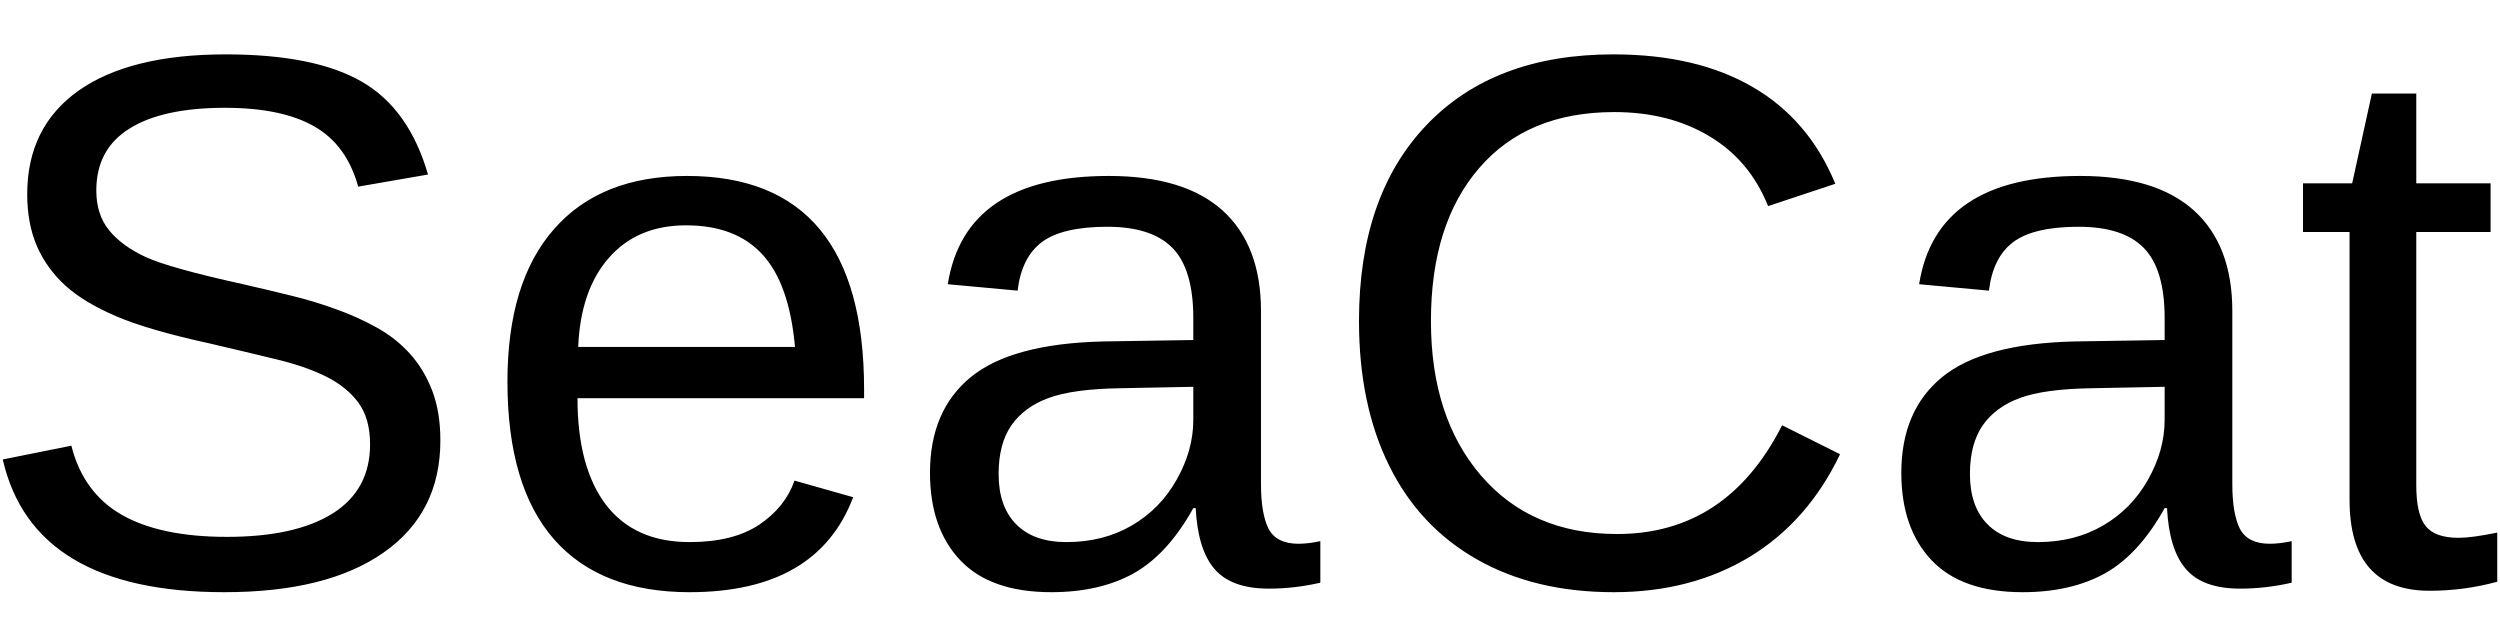
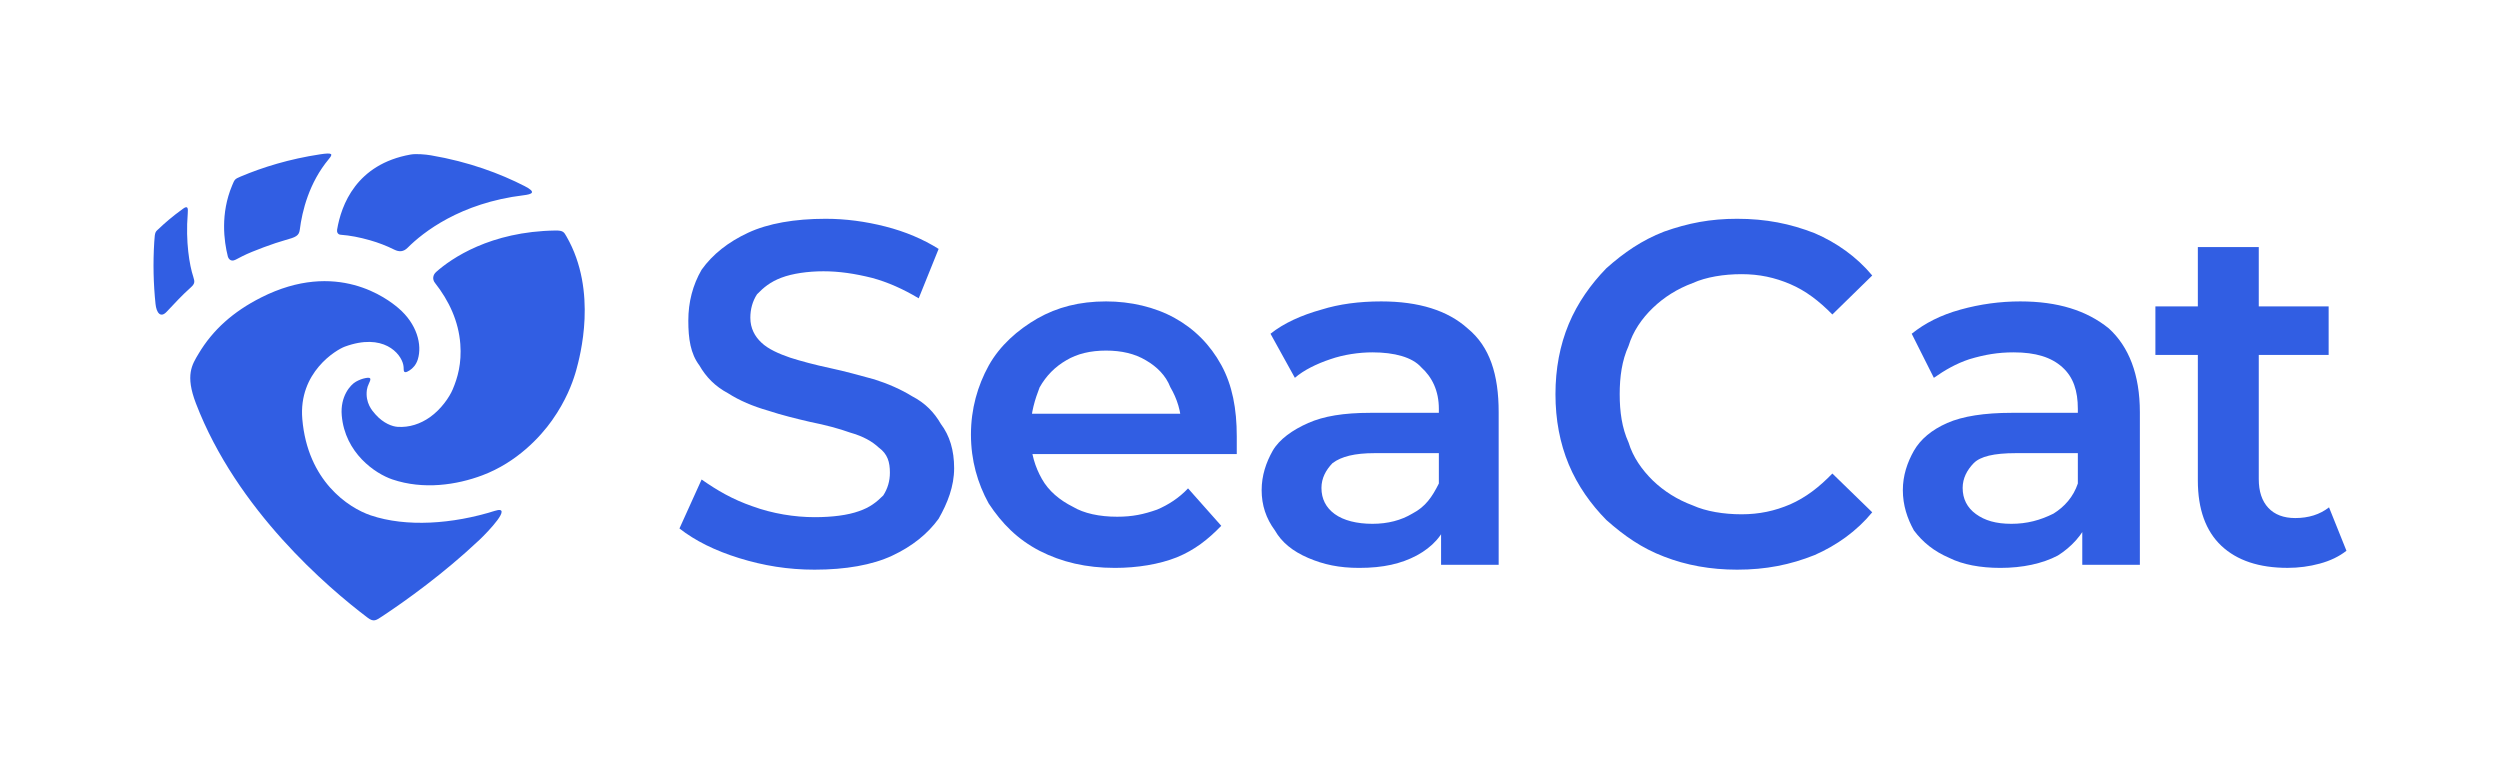
- <svg xmlns="http://www.w3.org/2000/svg" width="100%" height="100%" viewBox="0 0 480 120" version="1.1" xml:space="preserve" style="fill-rule:evenodd;clip-rule:evenodd;stroke-linejoin:round;stroke-miterlimit:2;">
-   <g transform="matrix(2.91774,0,0,2.91774,-272.713,-79.4854)">
-     <text x="91.384px" y="65.727px" style="font-family:'ArialMT', 'Arial', sans-serif;font-size:50px;">SeaCat</text>
+ <svg xmlns="http://www.w3.org/2000/svg" width="100%" height="100%" viewBox="0 0 1500 465" version="1.1" xml:space="preserve" style="fill-rule:evenodd;clip-rule:evenodd;stroke-linejoin:round;stroke-miterlimit:2;">
+   <g transform="matrix(1,0,0,1,-3592,-682)">
+     <g transform="matrix(0.732422,0,0,0.302302,3592,682)">
+       <rect id="full_singlecolor_light" x="0" y="0" width="2048" height="1536" style="fill:none;" />
+       <clipPath id="_clip1">
+         <rect id="full_singlecolor_light1" x="0" y="0" width="2048" height="1536" />
+       </clipPath>
+       <g clip-path="url(#_clip1)">
+         <g transform="matrix(1.09165,0,0,0.982676,4.08673,27.5371)">
+           <g transform="matrix(0.916043,0,0,1.01763,-3.74363,-28.0226)">
+             <rect x="0" y="0" width="2048" height="1536" style="fill:none;" />
+           </g>
+           <g transform="matrix(0.303167,0,0,0.815974,-2204.63,-133.004)">
+             <path d="M8484.74,1393.08C8531.59,1378.3 8466.18,1446.35 8446.98,1464.45C8357.14,1549.2 8263.99,1615.64 8206.4,1653.77C8190.59,1664.24 8184.83,1669.12 8169.7,1657.68C8071.53,1583.47 7845.95,1391.41 7744.6,1127.14C7717.75,1057.11 7734.98,1031.39 7751.14,1004.27C7786.42,945.104 7836.82,900.028 7906.02,865.038C8093.49,770.251 8219.34,868.765 8245.64,891.146C8291.9,930.504 8304.95,982.045 8293.87,1018.15C8289.63,1031.96 8281.2,1040.5 8273.53,1045.44C8264.84,1051.05 8258.72,1052.71 8258.89,1042.37C8258.94,1038.99 8258.61,1035.25 8257.88,1031.72C8252.04,1003.26 8208.3,951.879 8113.24,986.654C8092.2,994.352 7998.05,1050.09 8007.94,1165.96C8021.01,1318.98 8121.64,1385.49 8177.4,1404.34C8264.84,1433.91 8379.89,1426.16 8484.74,1393.08ZM8683.35,1053.85C8676.06,1077.57 8660.81,1120.1 8625.99,1169.33C8597.83,1209.14 8539.84,1272.82 8453.34,1305.28C8389.78,1329.14 8307.82,1341.39 8230.99,1315.41C8188.11,1300.91 8113.5,1249.88 8105.57,1157.05C8101.57,1110.18 8126.5,1081.42 8140.69,1073.43C8148.76,1068.89 8156.76,1065.95 8164.62,1064.47C8177.34,1062.09 8179.01,1065.19 8173.3,1076.79C8170.34,1082.79 8168.38,1089.11 8167.78,1093.68C8163.51,1126.02 8180.89,1145.28 8189.08,1154.47C8209.19,1177.06 8231.09,1184.31 8243.51,1185.19C8272.84,1187.28 8300.58,1177.75 8323.84,1161.32C8351.85,1141.53 8372.2,1111.53 8380.26,1092.45C8392.42,1063.68 8402.65,1028.5 8399.05,980.276C8394.86,924.004 8371.26,873.28 8336.23,828.755C8329.43,820.116 8330.98,809.203 8339.18,801.89C8376.6,768.546 8473.3,701.574 8634.34,699.251C8654.06,698.967 8655.79,703.366 8662.16,714.473C8739.79,849.811 8695.16,1011.23 8685.84,1045.46L8683.35,1053.85ZM8686.42,1043.48L8686.4,1043.55C8686.16,1044.4 8685.9,1045.29 8685.63,1046.23L8685.84,1045.46L8686.42,1043.48ZM7712.54,645.422C7724.48,636.797 7725.53,643.153 7724.34,657.839C7718.75,726.971 7728.68,785.236 7738.1,813.871C7742.33,826.727 7741.76,831.239 7731.71,840.299C7708.42,861.287 7694.44,876.867 7671.98,900.597C7656.94,916.486 7646.88,902.806 7644.61,881.045C7639.47,831.792 7638.16,780.624 7641.46,727.616C7643.17,700.044 7644.07,703.257 7654.92,692.871C7666.12,682.144 7685.32,665.073 7712.54,645.422ZM8052.1,510.639C8083.96,505.809 8084.02,509.83 8073.49,522.465C8024.76,580.974 8007.61,650.552 8001.7,697.333C7999.8,712.452 7991.51,715.923 7965.49,723.038C7939.46,730.153 7884.59,750.181 7860.48,762.371C7854.57,765.358 7848.74,768.374 7842.98,771.422C7829.21,778.706 7824.23,765.985 7823.66,763.747C7813.98,725.37 7804.96,657.65 7834.19,587.838C7840.58,572.553 7840.48,571.925 7855.75,565.485C7910.57,542.36 7976.02,522.169 8052.1,510.639ZM8276.11,511.176C8289.47,508.805 8312.66,510.82 8326.04,513.091C8420.51,529.134 8497.95,558.424 8558.37,589.356C8588.79,604.928 8576.03,609.503 8555.9,611.943C8398.61,631.01 8306.58,703.967 8268.58,741.958C8258.65,751.89 8248.07,752.811 8235.51,746.538C8216.34,736.971 8196.17,729.28 8175.51,723.381C8149.09,715.838 8126.68,711.584 8102.73,709.71C8095.3,709.129 8093.2,702.436 8094.05,697.348C8104.26,636.024 8141.64,535.038 8276.11,511.176Z" style="fill:rgb(49,94,227);" />
+           </g>
+           <g transform="matrix(2.3438,0,0,1.94398,-6350.35,-716.327)">
+             <g transform="matrix(7.09237,0,0,23.0153,-127748,-61950.5)">
+               <path d="M18430.6,2732.81C18429.4,2732.81 18428.3,2732.63 18427.2,2732.29C18426.1,2731.95 18425.2,2731.5 18424.5,2730.95L18425.5,2728.74C18426.2,2729.23 18426.9,2729.64 18427.8,2729.95C18428.7,2730.28 18429.7,2730.44 18430.6,2730.44C18431.4,2730.44 18432.1,2730.35 18432.6,2730.17C18433.1,2730 18433.4,2729.76 18433.7,2729.46C18433.9,2729.15 18434,2728.81 18434,2728.43C18434,2727.96 18433.9,2727.59 18433.5,2727.3C18433.2,2727.02 18432.8,2726.79 18432.2,2726.62C18431.7,2726.44 18431.1,2726.28 18430.4,2726.14C18429.8,2726 18429.1,2725.83 18428.5,2725.63C18427.8,2725.43 18427.2,2725.17 18426.7,2724.85C18426.1,2724.53 18425.7,2724.11 18425.4,2723.59C18425,2723.06 18424.9,2722.39 18424.9,2721.57C18424.9,2720.73 18425.1,2719.96 18425.5,2719.27C18426,2718.57 18426.7,2718.02 18427.6,2717.6C18428.5,2717.18 18429.7,2716.97 18431.1,2716.97C18432,2716.97 18432.9,2717.09 18433.8,2717.32C18434.7,2717.55 18435.5,2717.89 18436.2,2718.33L18435.3,2720.56C18434.6,2720.14 18433.9,2719.83 18433.2,2719.64C18432.4,2719.44 18431.7,2719.34 18431,2719.34C18430.3,2719.34 18429.6,2719.44 18429.1,2719.63C18428.6,2719.82 18428.3,2720.07 18428,2720.38C18427.8,2720.69 18427.7,2721.05 18427.7,2721.44C18427.7,2721.91 18427.9,2722.28 18428.2,2722.56C18428.5,2722.85 18429,2723.07 18429.5,2723.24C18430,2723.4 18430.6,2723.56 18431.3,2723.71C18432,2723.86 18432.6,2724.03 18433.3,2724.22C18433.9,2724.41 18434.5,2724.67 18435,2724.98C18435.6,2725.29 18436,2725.71 18436.3,2726.23C18436.7,2726.76 18436.9,2727.42 18436.9,2728.23C18436.9,2729.05 18436.6,2729.81 18436.2,2730.51C18435.7,2731.2 18435,2731.76 18434.1,2732.18C18433.2,2732.6 18432,2732.81 18430.6,2732.81Z" style="fill:rgb(49,94,227);fill-rule:nonzero;" />
+             </g>
+             <g transform="matrix(7.09237,0,0,23.0153,-127749,-61950.5)">
+               <path d="M18444.3,2732.73C18443,2732.73 18441.9,2732.47 18440.9,2731.96C18439.9,2731.44 18439.2,2730.73 18438.6,2729.82C18438.1,2728.91 18437.8,2727.88 18437.8,2726.71C18437.8,2725.55 18438.1,2724.51 18438.6,2723.6C18439.1,2722.7 18439.9,2721.99 18440.8,2721.47C18441.7,2720.96 18442.7,2720.7 18443.9,2720.7C18445,2720.7 18446.1,2720.95 18447,2721.45C18447.9,2721.95 18448.6,2722.66 18449.1,2723.57C18449.6,2724.48 18449.8,2725.55 18449.8,2726.79C18449.8,2726.9 18449.8,2727.03 18449.8,2727.18C18449.8,2727.33 18449.8,2727.47 18449.8,2727.59L18440,2727.59L18440,2725.77L18448.3,2725.77L18447.3,2726.35C18447.3,2725.68 18447.1,2725.08 18446.8,2724.57C18446.6,2724.05 18446.2,2723.65 18445.7,2723.36C18445.2,2723.06 18444.6,2722.92 18443.9,2722.92C18443.2,2722.92 18442.6,2723.06 18442.1,2723.36C18441.6,2723.65 18441.2,2724.05 18440.9,2724.58C18440.7,2725.1 18440.5,2725.71 18440.5,2726.41L18440.5,2726.85C18440.5,2727.55 18440.7,2728.18 18441,2728.71C18441.3,2729.25 18441.8,2729.67 18442.4,2729.97C18442.9,2730.27 18443.6,2730.42 18444.4,2730.42C18445.1,2730.42 18445.6,2730.31 18446.2,2730.1C18446.7,2729.89 18447.2,2729.57 18447.6,2729.14L18449.1,2730.83C18448.5,2731.45 18447.9,2731.92 18447.1,2732.25C18446.3,2732.57 18445.3,2732.73 18444.3,2732.73Z" style="fill:rgb(49,94,227);fill-rule:nonzero;" />
+             </g>
+             <g transform="matrix(7.09237,0,0,23.0153,-127746,-61950.5)">
+               <path d="M18458.6,2732.59L18458.6,2730.21L18458.5,2729.71L18458.5,2725.55C18458.5,2724.74 18458.2,2724.12 18457.7,2723.67C18457.3,2723.22 18456.5,2723 18455.5,2723C18454.9,2723 18454.2,2723.1 18453.6,2723.31C18453,2723.51 18452.4,2723.8 18452,2724.15L18450.9,2722.16C18451.5,2721.68 18452.3,2721.32 18453.2,2721.07C18454,2720.82 18454.9,2720.7 18455.9,2720.7C18457.6,2720.7 18458.9,2721.11 18459.8,2721.92C18460.8,2722.74 18461.2,2724 18461.2,2725.7L18461.2,2732.59L18458.6,2732.59ZM18454.9,2732.73C18454,2732.73 18453.3,2732.58 18452.6,2732.28C18451.9,2731.98 18451.4,2731.57 18451.1,2731.04C18450.7,2730.5 18450.5,2729.9 18450.5,2729.22C18450.5,2728.56 18450.7,2727.97 18451,2727.44C18451.3,2726.92 18451.9,2726.5 18452.6,2726.19C18453.3,2725.88 18454.2,2725.73 18455.4,2725.73L18458.8,2725.73L18458.8,2727.55L18455.6,2727.55C18454.7,2727.55 18454.1,2727.7 18453.7,2728C18453.4,2728.31 18453.2,2728.68 18453.2,2729.12C18453.2,2729.61 18453.4,2730.01 18453.8,2730.3C18454.2,2730.59 18454.8,2730.74 18455.5,2730.74C18456.2,2730.74 18456.8,2730.58 18457.3,2730.28C18457.9,2729.97 18458.2,2729.52 18458.5,2728.92L18458.9,2730.57C18458.7,2731.26 18458.2,2731.79 18457.5,2732.17C18456.8,2732.54 18456,2732.73 18454.9,2732.73Z" style="fill:rgb(49,94,227);fill-rule:nonzero;" />
+             </g>
+             <g transform="matrix(7.09237,0,0,23.0153,-127742,-61950.5)">
+               <path d="M18471.4,2732.81C18470.2,2732.81 18469.1,2732.61 18468.1,2732.22C18467.1,2731.84 18466.3,2731.28 18465.5,2730.57C18464.8,2729.86 18464.2,2729.02 18463.8,2728.06C18463.4,2727.1 18463.2,2726.04 18463.2,2724.89C18463.2,2723.74 18463.4,2722.68 18463.8,2721.72C18464.2,2720.76 18464.8,2719.92 18465.5,2719.2C18466.3,2718.49 18467.1,2717.94 18468.1,2717.55C18469.2,2717.16 18470.2,2716.97 18471.4,2716.97C18472.7,2716.97 18473.8,2717.19 18474.9,2717.62C18475.9,2718.05 18476.8,2718.69 18477.5,2719.53L18475.7,2721.29C18475.1,2720.68 18474.5,2720.22 18473.8,2719.92C18473.1,2719.62 18472.4,2719.47 18471.6,2719.47C18470.8,2719.47 18470,2719.6 18469.4,2719.87C18468.7,2720.13 18468.1,2720.51 18467.6,2720.99C18467.1,2721.47 18466.7,2722.05 18466.5,2722.71C18466.2,2723.37 18466.1,2724.1 18466.1,2724.89C18466.1,2725.68 18466.2,2726.41 18466.5,2727.07C18466.7,2727.73 18467.1,2728.3 18467.6,2728.79C18468.1,2729.27 18468.7,2729.65 18469.4,2729.91C18470,2730.18 18470.8,2730.31 18471.6,2730.31C18472.4,2730.31 18473.1,2730.16 18473.8,2729.86C18474.5,2729.55 18475.1,2729.09 18475.7,2728.47L18477.5,2730.22C18476.8,2731.07 18475.9,2731.71 18474.9,2732.15C18473.8,2732.59 18472.7,2732.81 18471.4,2732.81Z" style="fill:rgb(49,94,227);fill-rule:nonzero;" />
+             </g>
+             <g transform="matrix(7.09237,0,0,23.0153,-127740,-61950.5)">
+               <path d="M18486.7,2732.59L18486.7,2730.21L18486.5,2729.71L18486.5,2725.55C18486.5,2724.74 18486.3,2724.12 18485.8,2723.67C18485.3,2723.22 18484.6,2723 18483.6,2723C18482.9,2723 18482.3,2723.1 18481.6,2723.31C18481,2723.51 18480.5,2723.8 18480,2724.15L18479,2722.16C18479.6,2721.68 18480.3,2721.32 18481.2,2721.07C18482.1,2720.82 18483,2720.7 18483.9,2720.7C18485.6,2720.7 18486.9,2721.11 18487.9,2721.92C18488.8,2722.74 18489.3,2724 18489.3,2725.7L18489.3,2732.59L18486.7,2732.59ZM18483,2732.73C18482.1,2732.73 18481.3,2732.58 18480.7,2732.28C18480,2731.98 18479.5,2731.57 18479.1,2731.04C18478.8,2730.5 18478.6,2729.9 18478.6,2729.22C18478.6,2728.56 18478.8,2727.97 18479.1,2727.44C18479.4,2726.92 18479.9,2726.5 18480.6,2726.19C18481.3,2725.88 18482.3,2725.73 18483.5,2725.73L18486.9,2725.73L18486.9,2727.55L18483.7,2727.55C18482.7,2727.55 18482.1,2727.7 18481.8,2728C18481.5,2728.31 18481.3,2728.68 18481.3,2729.12C18481.3,2729.61 18481.5,2730.01 18481.9,2730.3C18482.3,2730.59 18482.8,2730.74 18483.5,2730.74C18484.2,2730.74 18484.8,2730.58 18485.4,2730.28C18485.9,2729.97 18486.3,2729.52 18486.5,2728.92L18487,2730.57C18486.7,2731.26 18486.2,2731.79 18485.6,2732.17C18484.9,2732.54 18484,2732.73 18483,2732.73Z" style="fill:rgb(49,94,227);fill-rule:nonzero;" />
+             </g>
+             <g transform="matrix(0.308159,0,0,1,-9001.71,-1892.68)">
+               <path d="M40345.2,2565.06L40417.8,2565.06L40417.8,2615.55L40345.2,2615.55L40345.2,2744.5C40345.2,2757.35 40348.5,2767.31 40355.1,2774.38C40361.7,2781.46 40371.1,2785 40383.1,2785C40397,2785 40408.7,2781.29 40418.2,2773.88L40436.3,2818.98C40428.7,2824.93 40419.5,2829.38 40408.6,2832.33C40397.8,2835.28 40386.6,2836.75 40375.2,2836.75C40345.5,2836.75 40322.6,2829.1 40306.3,2813.79C40290.1,2798.47 40281.9,2775.86 40281.9,2745.95L40281.9,2615.55L40237.8,2615.55L40237.8,2565.06L40281.9,2565.06L40281.9,2503.47L40345.2,2503.47L40345.2,2565.06Z" style="fill:rgb(49,94,227);fill-rule:nonzero;" />
+             </g>
+           </g>
+         </g>
+       </g>
+     </g>
  </g>
</svg>
